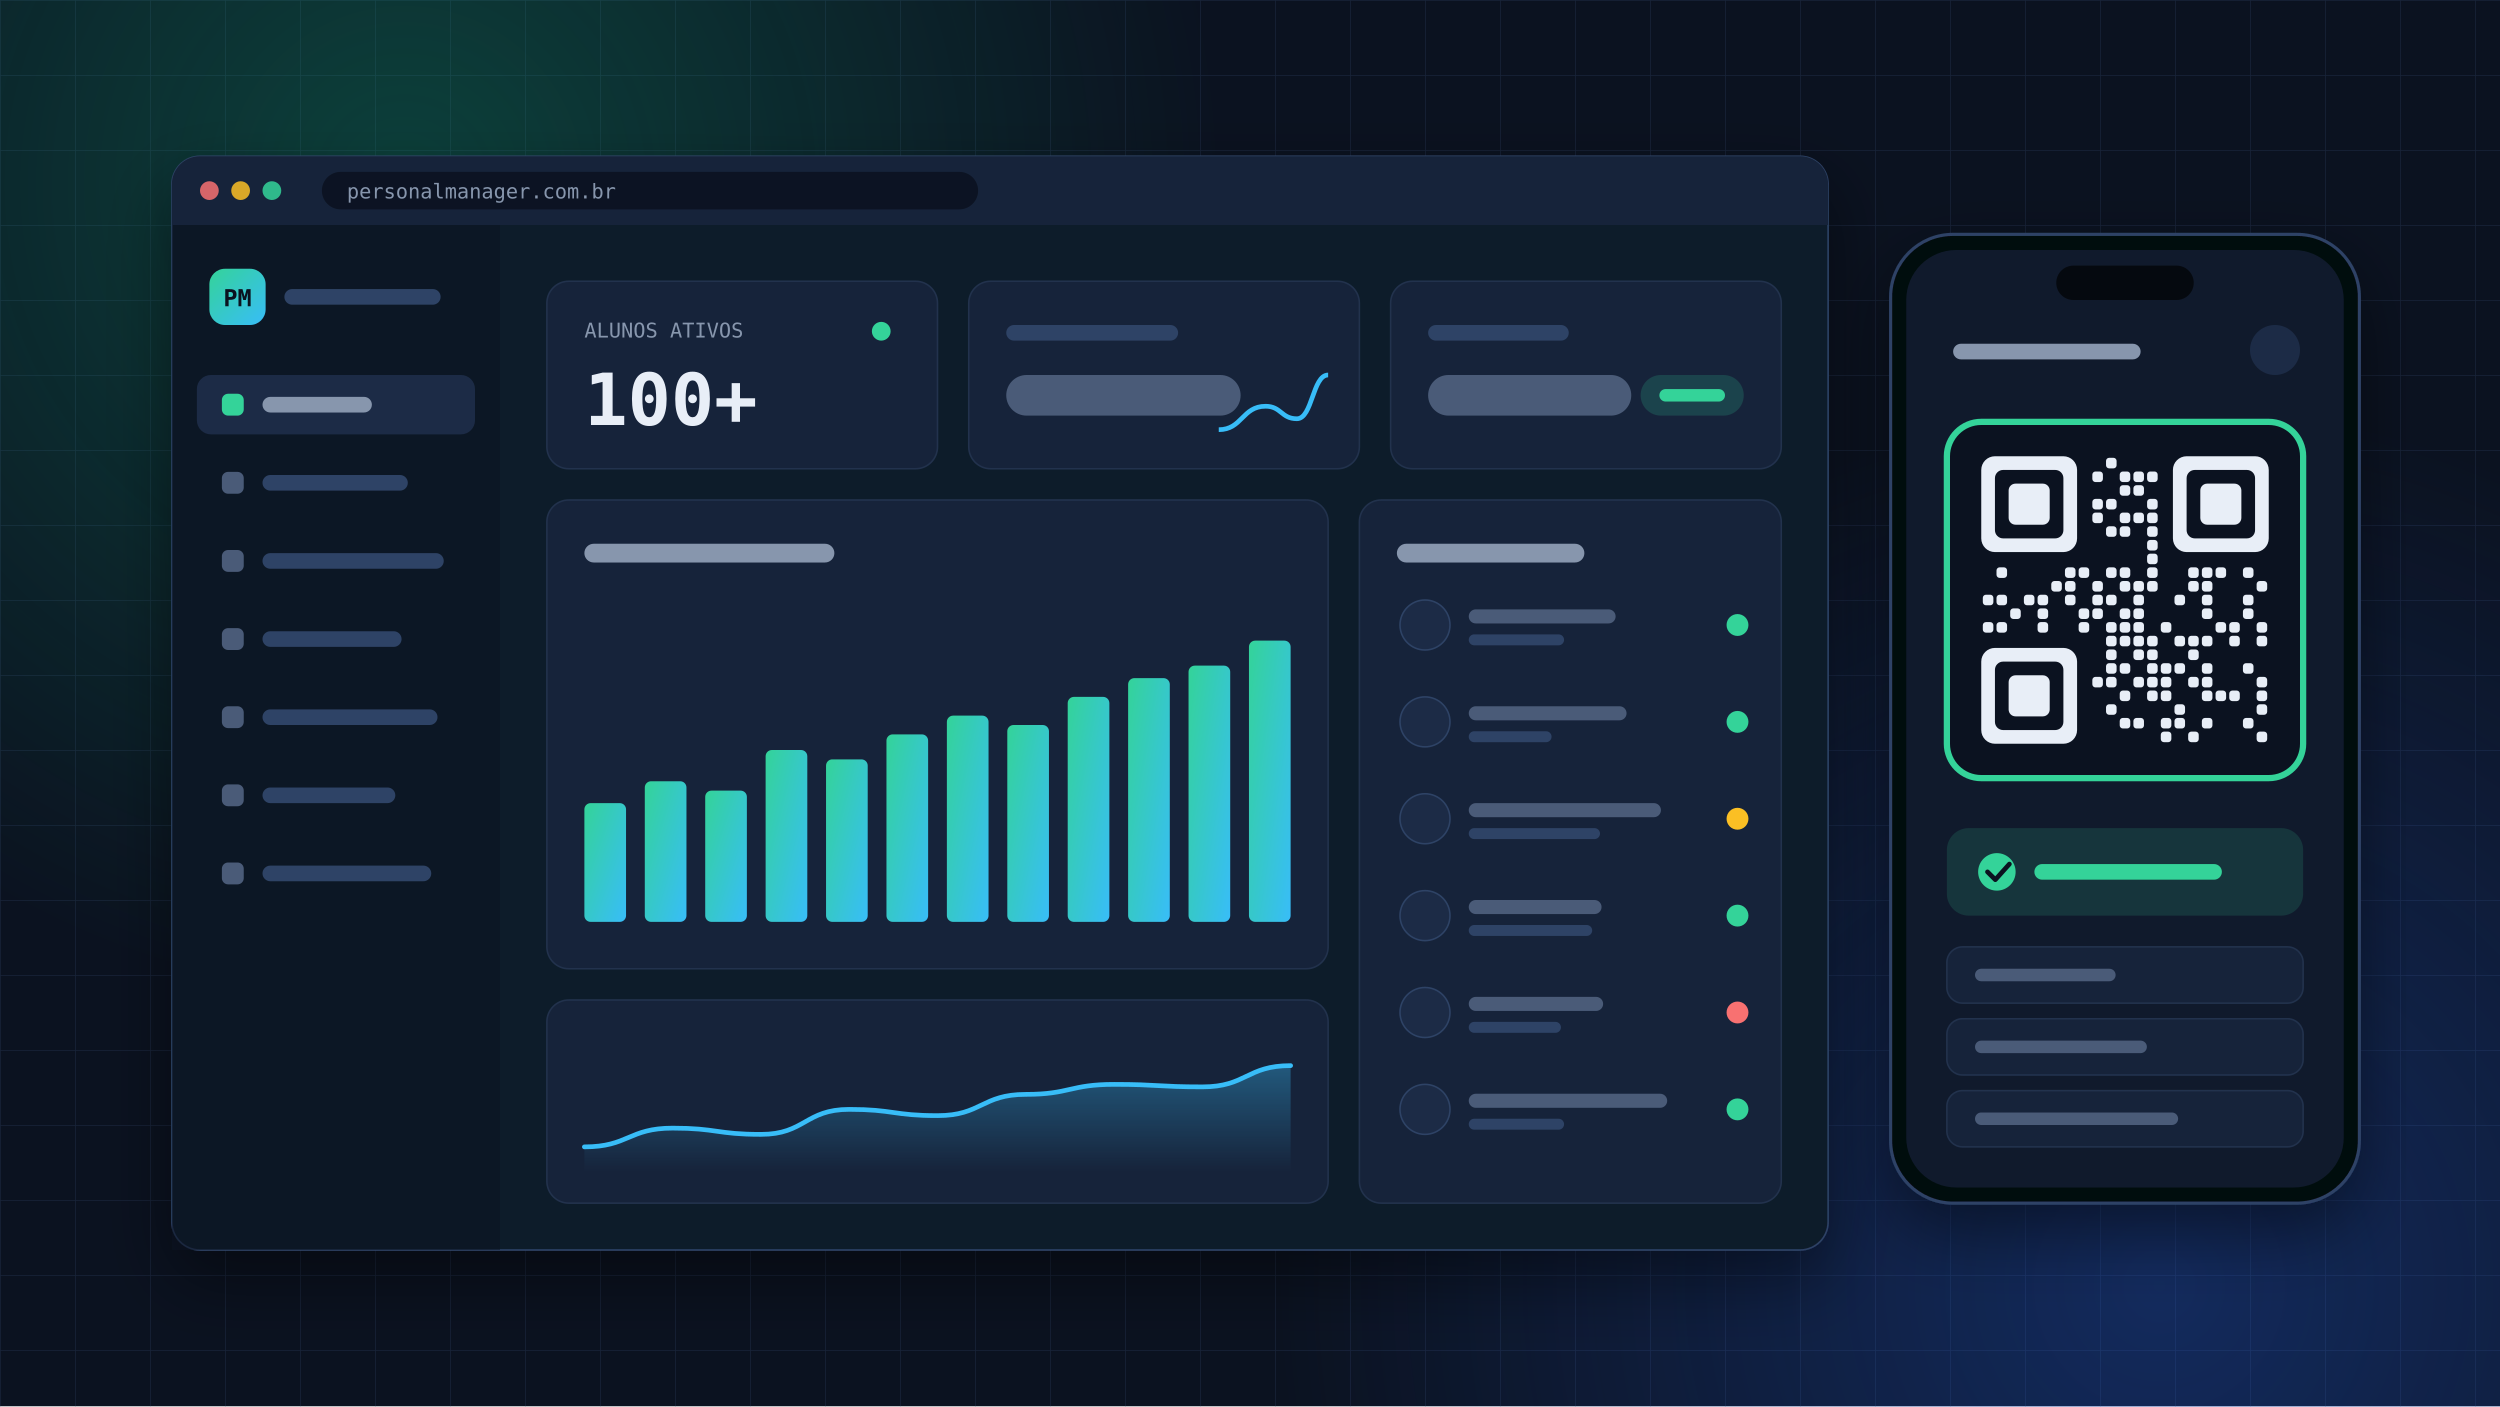
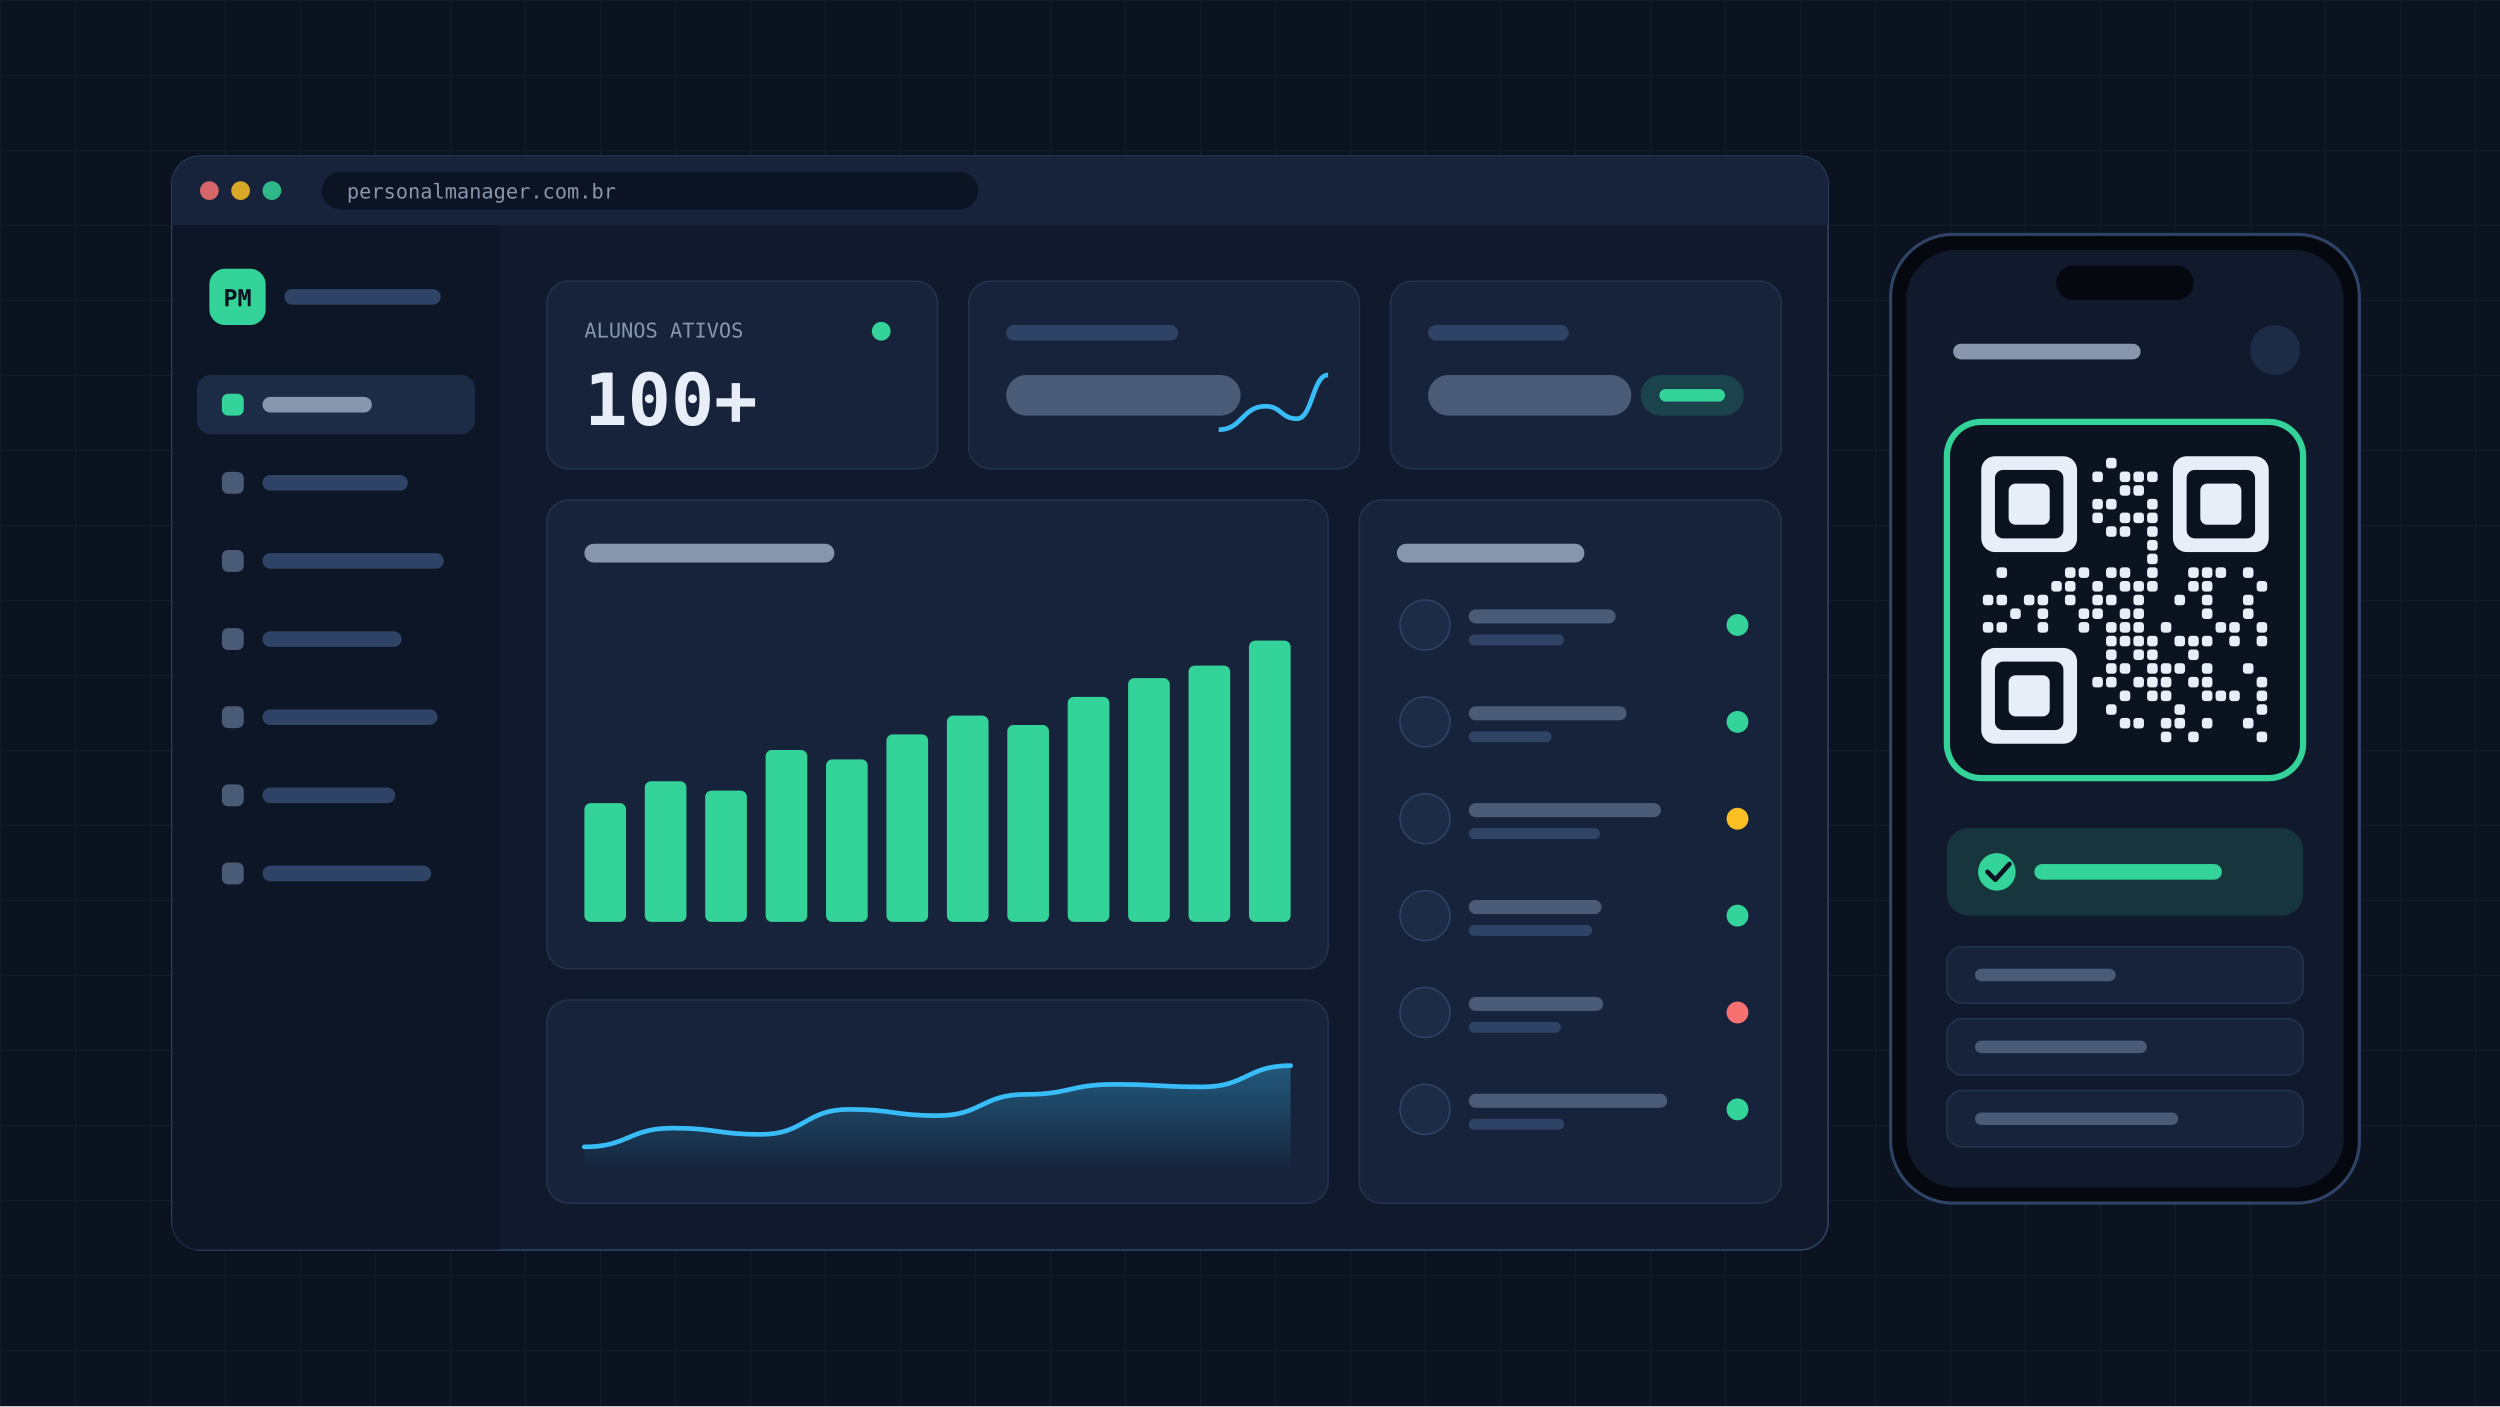
<svg xmlns="http://www.w3.org/2000/svg" width="1600" height="900" viewBox="0 0 1600 900">
  <defs>
-     <linearGradient id="grad" x1="0" y1="0" x2="1" y2="1">
+     <linearGradient id="grad">
      <stop offset="0" stop-color="#34D399" />
-       <stop offset="1" stop-color="#38BDF8" />
+       <stop offset="1" stop-color="#34D399" />
    </linearGradient>
-     <linearGradient id="gradH" x1="0" y1="0" x2="1" y2="0">
+     <linearGradient id="gradH">
      <stop offset="0" stop-color="#34D399" />
-       <stop offset="1" stop-color="#38BDF8" />
+       <stop offset="1" stop-color="#34D399" />
    </linearGradient>
    <linearGradient id="fadeDown" x1="0" y1="0" x2="0" y2="1">
      <stop offset="0" stop-color="#34D399" stop-opacity="0.35" />
      <stop offset="1" stop-color="#34D399" stop-opacity="0" />
    </linearGradient>
    <linearGradient id="fadeDownBlue" x1="0" y1="0" x2="0" y2="1">
      <stop offset="0" stop-color="#38BDF8" stop-opacity="0.35" />
      <stop offset="1" stop-color="#38BDF8" stop-opacity="0" />
    </linearGradient>
    <radialGradient id="glowG">
      <stop offset="0" stop-color="#10B981" stop-opacity="0.28" />
      <stop offset="1" stop-color="#10B981" stop-opacity="0" />
    </radialGradient>
    <radialGradient id="glowB">
      <stop offset="0" stop-color="#2563EB" stop-opacity="0.30" />
      <stop offset="1" stop-color="#2563EB" stop-opacity="0" />
    </radialGradient>
    <pattern id="grid" width="48" height="48" patternUnits="userSpaceOnUse">
      <path d="M48 0H0V48" fill="none" stroke="#22324D" stroke-width="1" />
    </pattern>
    <filter id="shadow" x="-10%" y="-10%" width="120%" height="130%">
      <feDropShadow dx="0" dy="18" stdDeviation="22" flood-color="#000" flood-opacity="0.45" />
    </filter>
  </defs>
  <rect x="0" y="0" width="1600" height="900" fill="#0B1220" />
-   <rect x="0" y="0" width="1600" height="900" fill="url(#grid)" opacity="0.55" />
-   <circle cx="260" cy="120" r="520" fill="url(#glowG)" />
-   <circle cx="1380" cy="820" r="560" fill="url(#glowB)" />
+   <rect x="0" y="0" width="1600" height="900" fill="url(#grid)" opacity="0.35" />
  <g>
-     <rect x="110" y="100" width="1060" height="700" rx="18" fill="#101A2C" stroke="#2E4366" filter="url(#shadow)" />
+     <rect x="110" y="100" width="1060" height="700" rx="18" fill="#101A2C" stroke="#2E4366" />
    <path d="M110 118a18 18 0 0 1 18 -18h1024a18 18 0 0 1 18 18v26h-1060z" fill="#16233A" />
    <circle cx="134" cy="122" r="6" fill="#F87171" opacity="0.85" />
    <circle cx="154" cy="122" r="6" fill="#FBBF24" opacity="0.85" />
    <circle cx="174" cy="122" r="6" fill="#34D399" opacity="0.85" />
    <rect x="206" y="110" width="420" height="24" rx="12" fill="#0B1220" opacity="0.9" />
    <text x="222" y="127" fill="#8796AD" font-size="13" font-weight="400" font-family="ui-monospace, 'SFMono-Regular', Menlo, Consolas, monospace" text-anchor="start">personalmanager.com.br</text>
    <rect x="110" y="144" width="210" height="656" fill="#0B1220" opacity="0.55" />
    <rect x="134" y="172" width="36" height="36" rx="10" fill="url(#grad)" />
    <text x="152" y="196" fill="#0B1220" font-size="15" font-weight="700" font-family="ui-monospace, 'SFMono-Regular', Menlo, Consolas, monospace" text-anchor="middle">PM</text>
    <rect x="182" y="185" width="100" height="10" rx="5" fill="#2E4366" />
    <g>
      <rect x="126" y="240" width="178" height="38" rx="9" fill="#1C2B46" />
      <rect x="142" y="252" width="14" height="14" rx="4" fill="#34D399" />
      <rect x="168" y="254" width="70" height="10" rx="5" fill="#8796AD" />
    </g>
    <g>
      <rect x="126" y="290" width="178" height="38" rx="9" fill="none" />
      <rect x="142" y="302" width="14" height="14" rx="4" fill="#4A5B78" />
      <rect x="168" y="304" width="93" height="10" rx="5" fill="#2E4366" />
    </g>
    <g>
      <rect x="126" y="340" width="178" height="38" rx="9" fill="none" />
      <rect x="142" y="352" width="14" height="14" rx="4" fill="#4A5B78" />
      <rect x="168" y="354" width="116" height="10" rx="5" fill="#2E4366" />
    </g>
    <g>
      <rect x="126" y="390" width="178" height="38" rx="9" fill="none" />
      <rect x="142" y="402" width="14" height="14" rx="4" fill="#4A5B78" />
      <rect x="168" y="404" width="89" height="10" rx="5" fill="#2E4366" />
    </g>
    <g>
      <rect x="126" y="440" width="178" height="38" rx="9" fill="none" />
      <rect x="142" y="452" width="14" height="14" rx="4" fill="#4A5B78" />
      <rect x="168" y="454" width="112" height="10" rx="5" fill="#2E4366" />
    </g>
    <g>
      <rect x="126" y="490" width="178" height="38" rx="9" fill="none" />
      <rect x="142" y="502" width="14" height="14" rx="4" fill="#4A5B78" />
      <rect x="168" y="504" width="85" height="10" rx="5" fill="#2E4366" />
    </g>
    <g>
      <rect x="126" y="540" width="178" height="38" rx="9" fill="none" />
      <rect x="142" y="552" width="14" height="14" rx="4" fill="#4A5B78" />
      <rect x="168" y="554" width="108" height="10" rx="5" fill="#2E4366" />
    </g>
    <rect x="350" y="180" width="250" height="120" rx="14" fill="#16233A" stroke="#22324D" />
    <text x="374" y="216" fill="#8796AD" font-size="13" font-weight="400" font-family="ui-monospace, 'SFMono-Regular', Menlo, Consolas, monospace" text-anchor="start">ALUNOS ATIVOS</text>
    <text x="374" y="272" fill="#E8EEF7" font-size="46" font-weight="700" font-family="ui-monospace, 'SFMono-Regular', Menlo, Consolas, monospace" text-anchor="start">100+</text>
    <circle cx="564" cy="212" r="6" fill="#34D399" />
    <rect x="620" y="180" width="250" height="120" rx="14" fill="#16233A" stroke="#22324D" />
    <rect x="644" y="208" width="110" height="10" rx="5" fill="#2E4366" />
    <rect x="644" y="240" width="150" height="26" rx="13" fill="#4A5B78" />
    <path d="M780 275 C795 275 795 260 810 260 C820 260 820 268 830 268 C840 268 840 240 850 240" fill="none" stroke="#38BDF8" stroke-width="3" />
    <rect x="890" y="180" width="250" height="120" rx="14" fill="#16233A" stroke="#22324D" />
    <rect x="914" y="208" width="90" height="10" rx="5" fill="#2E4366" />
    <rect x="914" y="240" width="130" height="26" rx="13" fill="#4A5B78" />
    <rect x="1050" y="240" width="66" height="26" rx="13" fill="#34D399" opacity="0.18" />
    <rect x="1062" y="249" width="42" height="8" rx="4" fill="#34D399" />
    <rect x="350" y="320" width="500" height="300" rx="14" fill="#16233A" stroke="#22324D" />
    <rect x="374" y="348" width="160" height="12" rx="6" fill="#8796AD" />
    <rect x="374" y="514" width="26.667" height="76" rx="4" fill="url(#grad)" />
    <rect x="412.667" y="500" width="26.667" height="90" rx="4" fill="url(#grad)" />
    <rect x="451.333" y="506" width="26.667" height="84" rx="4" fill="url(#grad)" />
    <rect x="490" y="480" width="26.667" height="110" rx="4" fill="url(#grad)" />
    <rect x="528.667" y="486" width="26.667" height="104" rx="4" fill="url(#grad)" />
    <rect x="567.333" y="470" width="26.667" height="120" rx="4" fill="url(#grad)" />
    <rect x="606" y="458" width="26.667" height="132" rx="4" fill="url(#grad)" />
    <rect x="644.667" y="464" width="26.667" height="126" rx="4" fill="url(#grad)" />
    <rect x="683.333" y="446" width="26.667" height="144" rx="4" fill="url(#grad)" />
    <rect x="722" y="434" width="26.667" height="156" rx="4" fill="url(#grad)" />
    <rect x="760.667" y="426" width="26.667" height="164" rx="4" fill="url(#grad)" />
    <rect x="799.333" y="410" width="26.667" height="180" rx="4" fill="url(#grad)" />
    <rect x="870" y="320" width="270" height="450" rx="14" fill="#16233A" stroke="#22324D" />
    <rect x="894" y="348" width="120" height="12" rx="6" fill="#8796AD" />
    <g>
      <circle cx="912" cy="400" r="16" fill="#1C2B46" stroke="#2E4366" />
      <rect x="940" y="390" width="94" height="9" rx="4.5" fill="#4A5B78" />
      <rect x="940" y="406" width="61" height="7" rx="3.5" fill="#2E4366" />
      <circle cx="1112" cy="400" r="7" fill="#34D399" />
    </g>
    <g>
      <circle cx="912" cy="462" r="16" fill="#1C2B46" stroke="#2E4366" />
      <rect x="940" y="452" width="101" height="9" rx="4.5" fill="#4A5B78" />
      <rect x="940" y="468" width="53" height="7" rx="3.5" fill="#2E4366" />
      <circle cx="1112" cy="462" r="7" fill="#34D399" />
    </g>
    <g>
      <circle cx="912" cy="524" r="16" fill="#1C2B46" stroke="#2E4366" />
      <rect x="940" y="514" width="123" height="9" rx="4.5" fill="#4A5B78" />
      <rect x="940" y="530" width="84" height="7" rx="3.5" fill="#2E4366" />
      <circle cx="1112" cy="524" r="7" fill="#FBBF24" />
    </g>
    <g>
      <circle cx="912" cy="586" r="16" fill="#1C2B46" stroke="#2E4366" />
      <rect x="940" y="576" width="85" height="9" rx="4.5" fill="#4A5B78" />
      <rect x="940" y="592" width="79" height="7" rx="3.5" fill="#2E4366" />
      <circle cx="1112" cy="586" r="7" fill="#34D399" />
    </g>
    <g>
      <circle cx="912" cy="648" r="16" fill="#1C2B46" stroke="#2E4366" />
      <rect x="940" y="638" width="86" height="9" rx="4.5" fill="#4A5B78" />
      <rect x="940" y="654" width="59" height="7" rx="3.5" fill="#2E4366" />
      <circle cx="1112" cy="648" r="7" fill="#F87171" />
    </g>
    <g>
      <circle cx="912" cy="710" r="16" fill="#1C2B46" stroke="#2E4366" />
      <rect x="940" y="700" width="127" height="9" rx="4.5" fill="#4A5B78" />
      <rect x="940" y="716" width="61" height="7" rx="3.5" fill="#2E4366" />
      <circle cx="1112" cy="710" r="7" fill="#34D399" />
    </g>
    <rect x="350" y="640" width="500" height="130" rx="14" fill="#16233A" stroke="#22324D" />
    <path d="M374 734 C402.25 734 402.25 722 430.5 722 C458.75 722 458.75 726 487 726 C515.25 726 515.25 710 543.5 710 C571.75 710 571.75 714 600 714 C628.25 714 628.25 700.4 656.5 700.4 C684.75 700.4 684.75 694 713 694 C741.25 694 741.25 695.6 769.5 695.6 C797.75 695.6 797.75 682 826 682 L826 750 L374 750 Z" fill="url(#fadeDownBlue)" />
    <path d="M374 734 C402.25 734 402.25 722 430.5 722 C458.75 722 458.75 726 487 726 C515.25 726 515.25 710 543.5 710 C571.75 710 571.75 714 600 714 C628.25 714 628.25 700.4 656.5 700.4 C684.75 700.4 684.75 694 713 694 C741.25 694 741.25 695.6 769.5 695.6 C797.75 695.6 797.75 682 826 682" fill="none" stroke="#38BDF8" stroke-width="3" stroke-linecap="round" />
  </g>
  <g>
-     <rect x="1210" y="150" width="300" height="620" rx="40" fill="#05090F" stroke="#2E4366" stroke-width="2" filter="url(#shadow)" />
+     <rect x="1210" y="150" width="300" height="620" rx="40" fill="#05090F" stroke="#2E4366" stroke-width="2" />
    <rect x="1220" y="160" width="280" height="600" rx="32" fill="#101A2C" />
    <rect x="1316" y="170" width="88" height="22" rx="11" fill="#05090F" />
    <rect x="1250" y="220" width="120" height="10" rx="5" fill="#8796AD" />
    <circle cx="1456" cy="224" r="16" fill="#1C2B46" />
    <rect x="1246" y="270" width="228" height="228" rx="22" fill="#0B1220" stroke="#34D399" stroke-width="4" />
    <rect x="1269" y="380.619" width="6.762" height="6.762" fill="#E8EEF7" rx="2" />
    <rect x="1269" y="398.143" width="6.762" height="6.762" fill="#E8EEF7" rx="2" />
    <rect x="1277.762" y="363.095" width="6.762" height="6.762" fill="#E8EEF7" rx="2" />
    <rect x="1277.762" y="380.619" width="6.762" height="6.762" fill="#E8EEF7" rx="2" />
    <rect x="1277.762" y="398.143" width="6.762" height="6.762" fill="#E8EEF7" rx="2" />
    <rect x="1286.524" y="389.381" width="6.762" height="6.762" fill="#E8EEF7" rx="2" />
    <rect x="1295.286" y="380.619" width="6.762" height="6.762" fill="#E8EEF7" rx="2" />
    <rect x="1304.048" y="380.619" width="6.762" height="6.762" fill="#E8EEF7" rx="2" />
    <rect x="1304.048" y="389.381" width="6.762" height="6.762" fill="#E8EEF7" rx="2" />
    <rect x="1304.048" y="398.143" width="6.762" height="6.762" fill="#E8EEF7" rx="2" />
    <rect x="1312.81" y="371.857" width="6.762" height="6.762" fill="#E8EEF7" rx="2" />
    <rect x="1321.571" y="363.095" width="6.762" height="6.762" fill="#E8EEF7" rx="2" />
    <rect x="1321.571" y="371.857" width="6.762" height="6.762" fill="#E8EEF7" rx="2" />
    <rect x="1321.571" y="380.619" width="6.762" height="6.762" fill="#E8EEF7" rx="2" />
    <rect x="1330.333" y="363.095" width="6.762" height="6.762" fill="#E8EEF7" rx="2" />
    <rect x="1330.333" y="389.381" width="6.762" height="6.762" fill="#E8EEF7" rx="2" />
    <rect x="1330.333" y="398.143" width="6.762" height="6.762" fill="#E8EEF7" rx="2" />
    <rect x="1339.095" y="301.762" width="6.762" height="6.762" fill="#E8EEF7" rx="2" />
    <rect x="1339.095" y="319.286" width="6.762" height="6.762" fill="#E8EEF7" rx="2" />
    <rect x="1339.095" y="328.048" width="6.762" height="6.762" fill="#E8EEF7" rx="2" />
    <rect x="1339.095" y="371.857" width="6.762" height="6.762" fill="#E8EEF7" rx="2" />
    <rect x="1339.095" y="380.619" width="6.762" height="6.762" fill="#E8EEF7" rx="2" />
    <rect x="1339.095" y="389.381" width="6.762" height="6.762" fill="#E8EEF7" rx="2" />
    <rect x="1339.095" y="433.19" width="6.762" height="6.762" fill="#E8EEF7" rx="2" />
    <rect x="1347.857" y="293" width="6.762" height="6.762" fill="#E8EEF7" rx="2" />
    <rect x="1347.857" y="319.286" width="6.762" height="6.762" fill="#E8EEF7" rx="2" />
    <rect x="1347.857" y="336.81" width="6.762" height="6.762" fill="#E8EEF7" rx="2" />
    <rect x="1347.857" y="363.095" width="6.762" height="6.762" fill="#E8EEF7" rx="2" />
    <rect x="1347.857" y="380.619" width="6.762" height="6.762" fill="#E8EEF7" rx="2" />
    <rect x="1347.857" y="398.143" width="6.762" height="6.762" fill="#E8EEF7" rx="2" />
    <rect x="1347.857" y="406.905" width="6.762" height="6.762" fill="#E8EEF7" rx="2" />
    <rect x="1347.857" y="415.667" width="6.762" height="6.762" fill="#E8EEF7" rx="2" />
    <rect x="1347.857" y="424.429" width="6.762" height="6.762" fill="#E8EEF7" rx="2" />
    <rect x="1347.857" y="433.19" width="6.762" height="6.762" fill="#E8EEF7" rx="2" />
    <rect x="1347.857" y="450.714" width="6.762" height="6.762" fill="#E8EEF7" rx="2" />
    <rect x="1356.619" y="301.762" width="6.762" height="6.762" fill="#E8EEF7" rx="2" />
    <rect x="1356.619" y="310.524" width="6.762" height="6.762" fill="#E8EEF7" rx="2" />
    <rect x="1356.619" y="328.048" width="6.762" height="6.762" fill="#E8EEF7" rx="2" />
    <rect x="1356.619" y="336.81" width="6.762" height="6.762" fill="#E8EEF7" rx="2" />
    <rect x="1356.619" y="363.095" width="6.762" height="6.762" fill="#E8EEF7" rx="2" />
    <rect x="1356.619" y="371.857" width="6.762" height="6.762" fill="#E8EEF7" rx="2" />
    <rect x="1356.619" y="389.381" width="6.762" height="6.762" fill="#E8EEF7" rx="2" />
    <rect x="1356.619" y="398.143" width="6.762" height="6.762" fill="#E8EEF7" rx="2" />
    <rect x="1356.619" y="406.905" width="6.762" height="6.762" fill="#E8EEF7" rx="2" />
    <rect x="1356.619" y="424.429" width="6.762" height="6.762" fill="#E8EEF7" rx="2" />
    <rect x="1356.619" y="441.952" width="6.762" height="6.762" fill="#E8EEF7" rx="2" />
    <rect x="1356.619" y="459.476" width="6.762" height="6.762" fill="#E8EEF7" rx="2" />
    <rect x="1365.381" y="301.762" width="6.762" height="6.762" fill="#E8EEF7" rx="2" />
    <rect x="1365.381" y="310.524" width="6.762" height="6.762" fill="#E8EEF7" rx="2" />
    <rect x="1365.381" y="328.048" width="6.762" height="6.762" fill="#E8EEF7" rx="2" />
    <rect x="1365.381" y="371.857" width="6.762" height="6.762" fill="#E8EEF7" rx="2" />
    <rect x="1365.381" y="380.619" width="6.762" height="6.762" fill="#E8EEF7" rx="2" />
    <rect x="1365.381" y="389.381" width="6.762" height="6.762" fill="#E8EEF7" rx="2" />
    <rect x="1365.381" y="398.143" width="6.762" height="6.762" fill="#E8EEF7" rx="2" />
    <rect x="1365.381" y="406.905" width="6.762" height="6.762" fill="#E8EEF7" rx="2" />
    <rect x="1365.381" y="415.667" width="6.762" height="6.762" fill="#E8EEF7" rx="2" />
    <rect x="1365.381" y="433.19" width="6.762" height="6.762" fill="#E8EEF7" rx="2" />
    <rect x="1365.381" y="459.476" width="6.762" height="6.762" fill="#E8EEF7" rx="2" />
    <rect x="1374.143" y="301.762" width="6.762" height="6.762" fill="#E8EEF7" rx="2" />
    <rect x="1374.143" y="319.286" width="6.762" height="6.762" fill="#E8EEF7" rx="2" />
    <rect x="1374.143" y="328.048" width="6.762" height="6.762" fill="#E8EEF7" rx="2" />
    <rect x="1374.143" y="336.81" width="6.762" height="6.762" fill="#E8EEF7" rx="2" />
    <rect x="1374.143" y="345.571" width="6.762" height="6.762" fill="#E8EEF7" rx="2" />
    <rect x="1374.143" y="354.333" width="6.762" height="6.762" fill="#E8EEF7" rx="2" />
    <rect x="1374.143" y="363.095" width="6.762" height="6.762" fill="#E8EEF7" rx="2" />
    <rect x="1374.143" y="371.857" width="6.762" height="6.762" fill="#E8EEF7" rx="2" />
    <rect x="1374.143" y="406.905" width="6.762" height="6.762" fill="#E8EEF7" rx="2" />
    <rect x="1374.143" y="415.667" width="6.762" height="6.762" fill="#E8EEF7" rx="2" />
    <rect x="1374.143" y="424.429" width="6.762" height="6.762" fill="#E8EEF7" rx="2" />
    <rect x="1374.143" y="433.19" width="6.762" height="6.762" fill="#E8EEF7" rx="2" />
    <rect x="1374.143" y="441.952" width="6.762" height="6.762" fill="#E8EEF7" rx="2" />
    <rect x="1382.905" y="398.143" width="6.762" height="6.762" fill="#E8EEF7" rx="2" />
    <rect x="1382.905" y="424.429" width="6.762" height="6.762" fill="#E8EEF7" rx="2" />
    <rect x="1382.905" y="433.19" width="6.762" height="6.762" fill="#E8EEF7" rx="2" />
    <rect x="1382.905" y="441.952" width="6.762" height="6.762" fill="#E8EEF7" rx="2" />
    <rect x="1382.905" y="459.476" width="6.762" height="6.762" fill="#E8EEF7" rx="2" />
    <rect x="1382.905" y="468.238" width="6.762" height="6.762" fill="#E8EEF7" rx="2" />
    <rect x="1391.667" y="380.619" width="6.762" height="6.762" fill="#E8EEF7" rx="2" />
    <rect x="1391.667" y="406.905" width="6.762" height="6.762" fill="#E8EEF7" rx="2" />
    <rect x="1391.667" y="424.429" width="6.762" height="6.762" fill="#E8EEF7" rx="2" />
    <rect x="1391.667" y="450.714" width="6.762" height="6.762" fill="#E8EEF7" rx="2" />
    <rect x="1391.667" y="459.476" width="6.762" height="6.762" fill="#E8EEF7" rx="2" />
    <rect x="1400.429" y="363.095" width="6.762" height="6.762" fill="#E8EEF7" rx="2" />
    <rect x="1400.429" y="371.857" width="6.762" height="6.762" fill="#E8EEF7" rx="2" />
    <rect x="1400.429" y="406.905" width="6.762" height="6.762" fill="#E8EEF7" rx="2" />
    <rect x="1400.429" y="415.667" width="6.762" height="6.762" fill="#E8EEF7" rx="2" />
    <rect x="1400.429" y="433.19" width="6.762" height="6.762" fill="#E8EEF7" rx="2" />
    <rect x="1400.429" y="468.238" width="6.762" height="6.762" fill="#E8EEF7" rx="2" />
    <rect x="1409.19" y="363.095" width="6.762" height="6.762" fill="#E8EEF7" rx="2" />
    <rect x="1409.19" y="371.857" width="6.762" height="6.762" fill="#E8EEF7" rx="2" />
    <rect x="1409.19" y="380.619" width="6.762" height="6.762" fill="#E8EEF7" rx="2" />
    <rect x="1409.19" y="389.381" width="6.762" height="6.762" fill="#E8EEF7" rx="2" />
    <rect x="1409.19" y="406.905" width="6.762" height="6.762" fill="#E8EEF7" rx="2" />
    <rect x="1409.19" y="424.429" width="6.762" height="6.762" fill="#E8EEF7" rx="2" />
    <rect x="1409.19" y="433.19" width="6.762" height="6.762" fill="#E8EEF7" rx="2" />
    <rect x="1409.19" y="441.952" width="6.762" height="6.762" fill="#E8EEF7" rx="2" />
    <rect x="1409.19" y="459.476" width="6.762" height="6.762" fill="#E8EEF7" rx="2" />
    <rect x="1417.952" y="363.095" width="6.762" height="6.762" fill="#E8EEF7" rx="2" />
    <rect x="1417.952" y="398.143" width="6.762" height="6.762" fill="#E8EEF7" rx="2" />
    <rect x="1417.952" y="441.952" width="6.762" height="6.762" fill="#E8EEF7" rx="2" />
    <rect x="1426.714" y="398.143" width="6.762" height="6.762" fill="#E8EEF7" rx="2" />
    <rect x="1426.714" y="406.905" width="6.762" height="6.762" fill="#E8EEF7" rx="2" />
    <rect x="1426.714" y="441.952" width="6.762" height="6.762" fill="#E8EEF7" rx="2" />
    <rect x="1435.476" y="363.095" width="6.762" height="6.762" fill="#E8EEF7" rx="2" />
    <rect x="1435.476" y="380.619" width="6.762" height="6.762" fill="#E8EEF7" rx="2" />
    <rect x="1435.476" y="389.381" width="6.762" height="6.762" fill="#E8EEF7" rx="2" />
    <rect x="1435.476" y="424.429" width="6.762" height="6.762" fill="#E8EEF7" rx="2" />
    <rect x="1435.476" y="459.476" width="6.762" height="6.762" fill="#E8EEF7" rx="2" />
    <rect x="1444.238" y="371.857" width="6.762" height="6.762" fill="#E8EEF7" rx="2" />
    <rect x="1444.238" y="398.143" width="6.762" height="6.762" fill="#E8EEF7" rx="2" />
    <rect x="1444.238" y="406.905" width="6.762" height="6.762" fill="#E8EEF7" rx="2" />
    <rect x="1444.238" y="433.19" width="6.762" height="6.762" fill="#E8EEF7" rx="2" />
    <rect x="1444.238" y="441.952" width="6.762" height="6.762" fill="#E8EEF7" rx="2" />
    <rect x="1444.238" y="450.714" width="6.762" height="6.762" fill="#E8EEF7" rx="2" />
    <rect x="1444.238" y="468.238" width="6.762" height="6.762" fill="#E8EEF7" rx="2" />
    <rect x="1268" y="292" width="61.333" height="61.333" fill="#E8EEF7" rx="8.762" />
    <rect x="1276.762" y="300.762" width="43.81" height="43.81" fill="#0B1220" rx="5.257" />
    <rect x="1285.524" y="309.524" width="26.286" height="26.286" fill="#E8EEF7" rx="4.381" />
    <rect x="1390.667" y="292" width="61.333" height="61.333" fill="#E8EEF7" rx="8.762" />
    <rect x="1399.429" y="300.762" width="43.81" height="43.81" fill="#0B1220" rx="5.257" />
    <rect x="1408.19" y="309.524" width="26.286" height="26.286" fill="#E8EEF7" rx="4.381" />
    <rect x="1268" y="414.667" width="61.333" height="61.333" fill="#E8EEF7" rx="8.762" />
    <rect x="1276.762" y="423.429" width="43.81" height="43.81" fill="#0B1220" rx="5.257" />
    <rect x="1285.524" y="432.19" width="26.286" height="26.286" fill="#E8EEF7" rx="4.381" />
    <rect x="1246" y="530" width="228" height="56" rx="14" fill="#34D399" opacity="0.15" />
    <circle cx="1278" cy="558" r="12" fill="#34D399" />
    <path d="M1272 558 l5 5 l9 -10" fill="none" stroke="#0B1220" stroke-width="3" stroke-linecap="round" stroke-linejoin="round" />
    <rect x="1302" y="553" width="120" height="10" rx="5" fill="#34D399" />
    <g>
      <rect x="1246" y="606" width="228" height="36" rx="10" fill="#16233A" stroke="#22324D" />
      <rect x="1264" y="620" width="90" height="8" rx="4" fill="#4A5B78" />
    </g>
    <g>
      <rect x="1246" y="652" width="228" height="36" rx="10" fill="#16233A" stroke="#22324D" />
      <rect x="1264" y="666" width="110" height="8" rx="4" fill="#4A5B78" />
    </g>
    <g>
      <rect x="1246" y="698" width="228" height="36" rx="10" fill="#16233A" stroke="#22324D" />
      <rect x="1264" y="712" width="130" height="8" rx="4" fill="#4A5B78" />
    </g>
  </g>
</svg>
